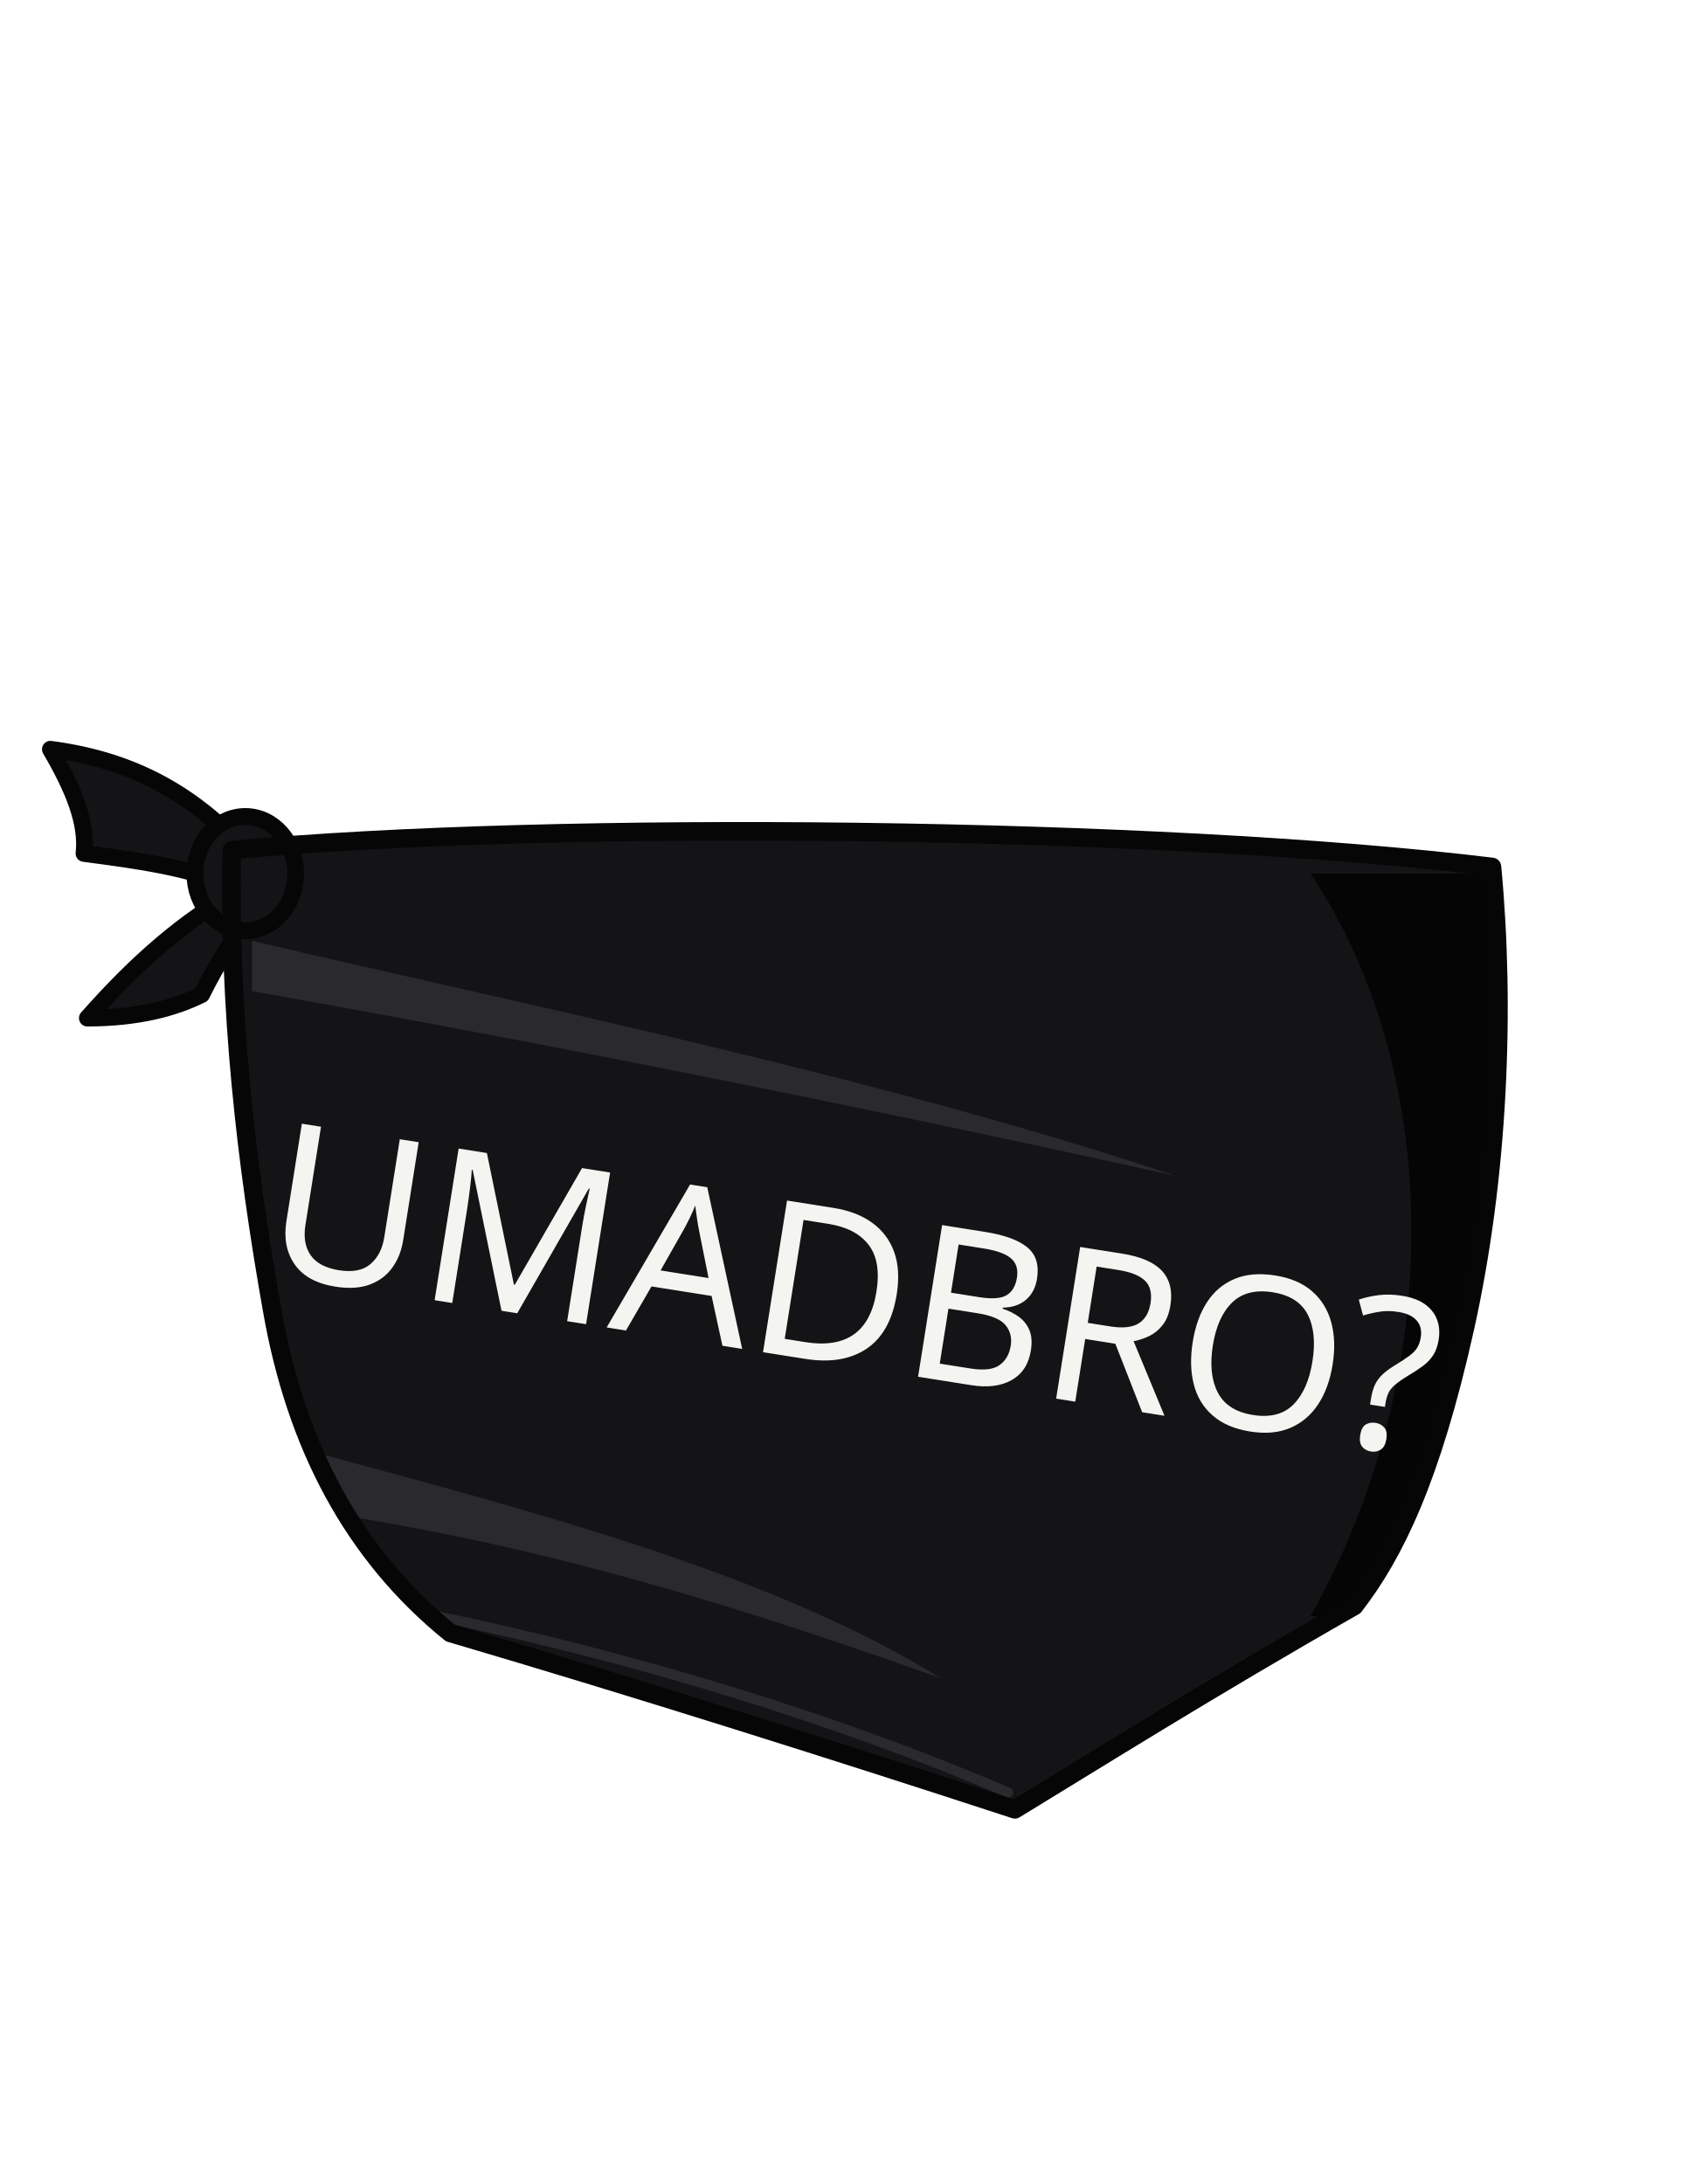
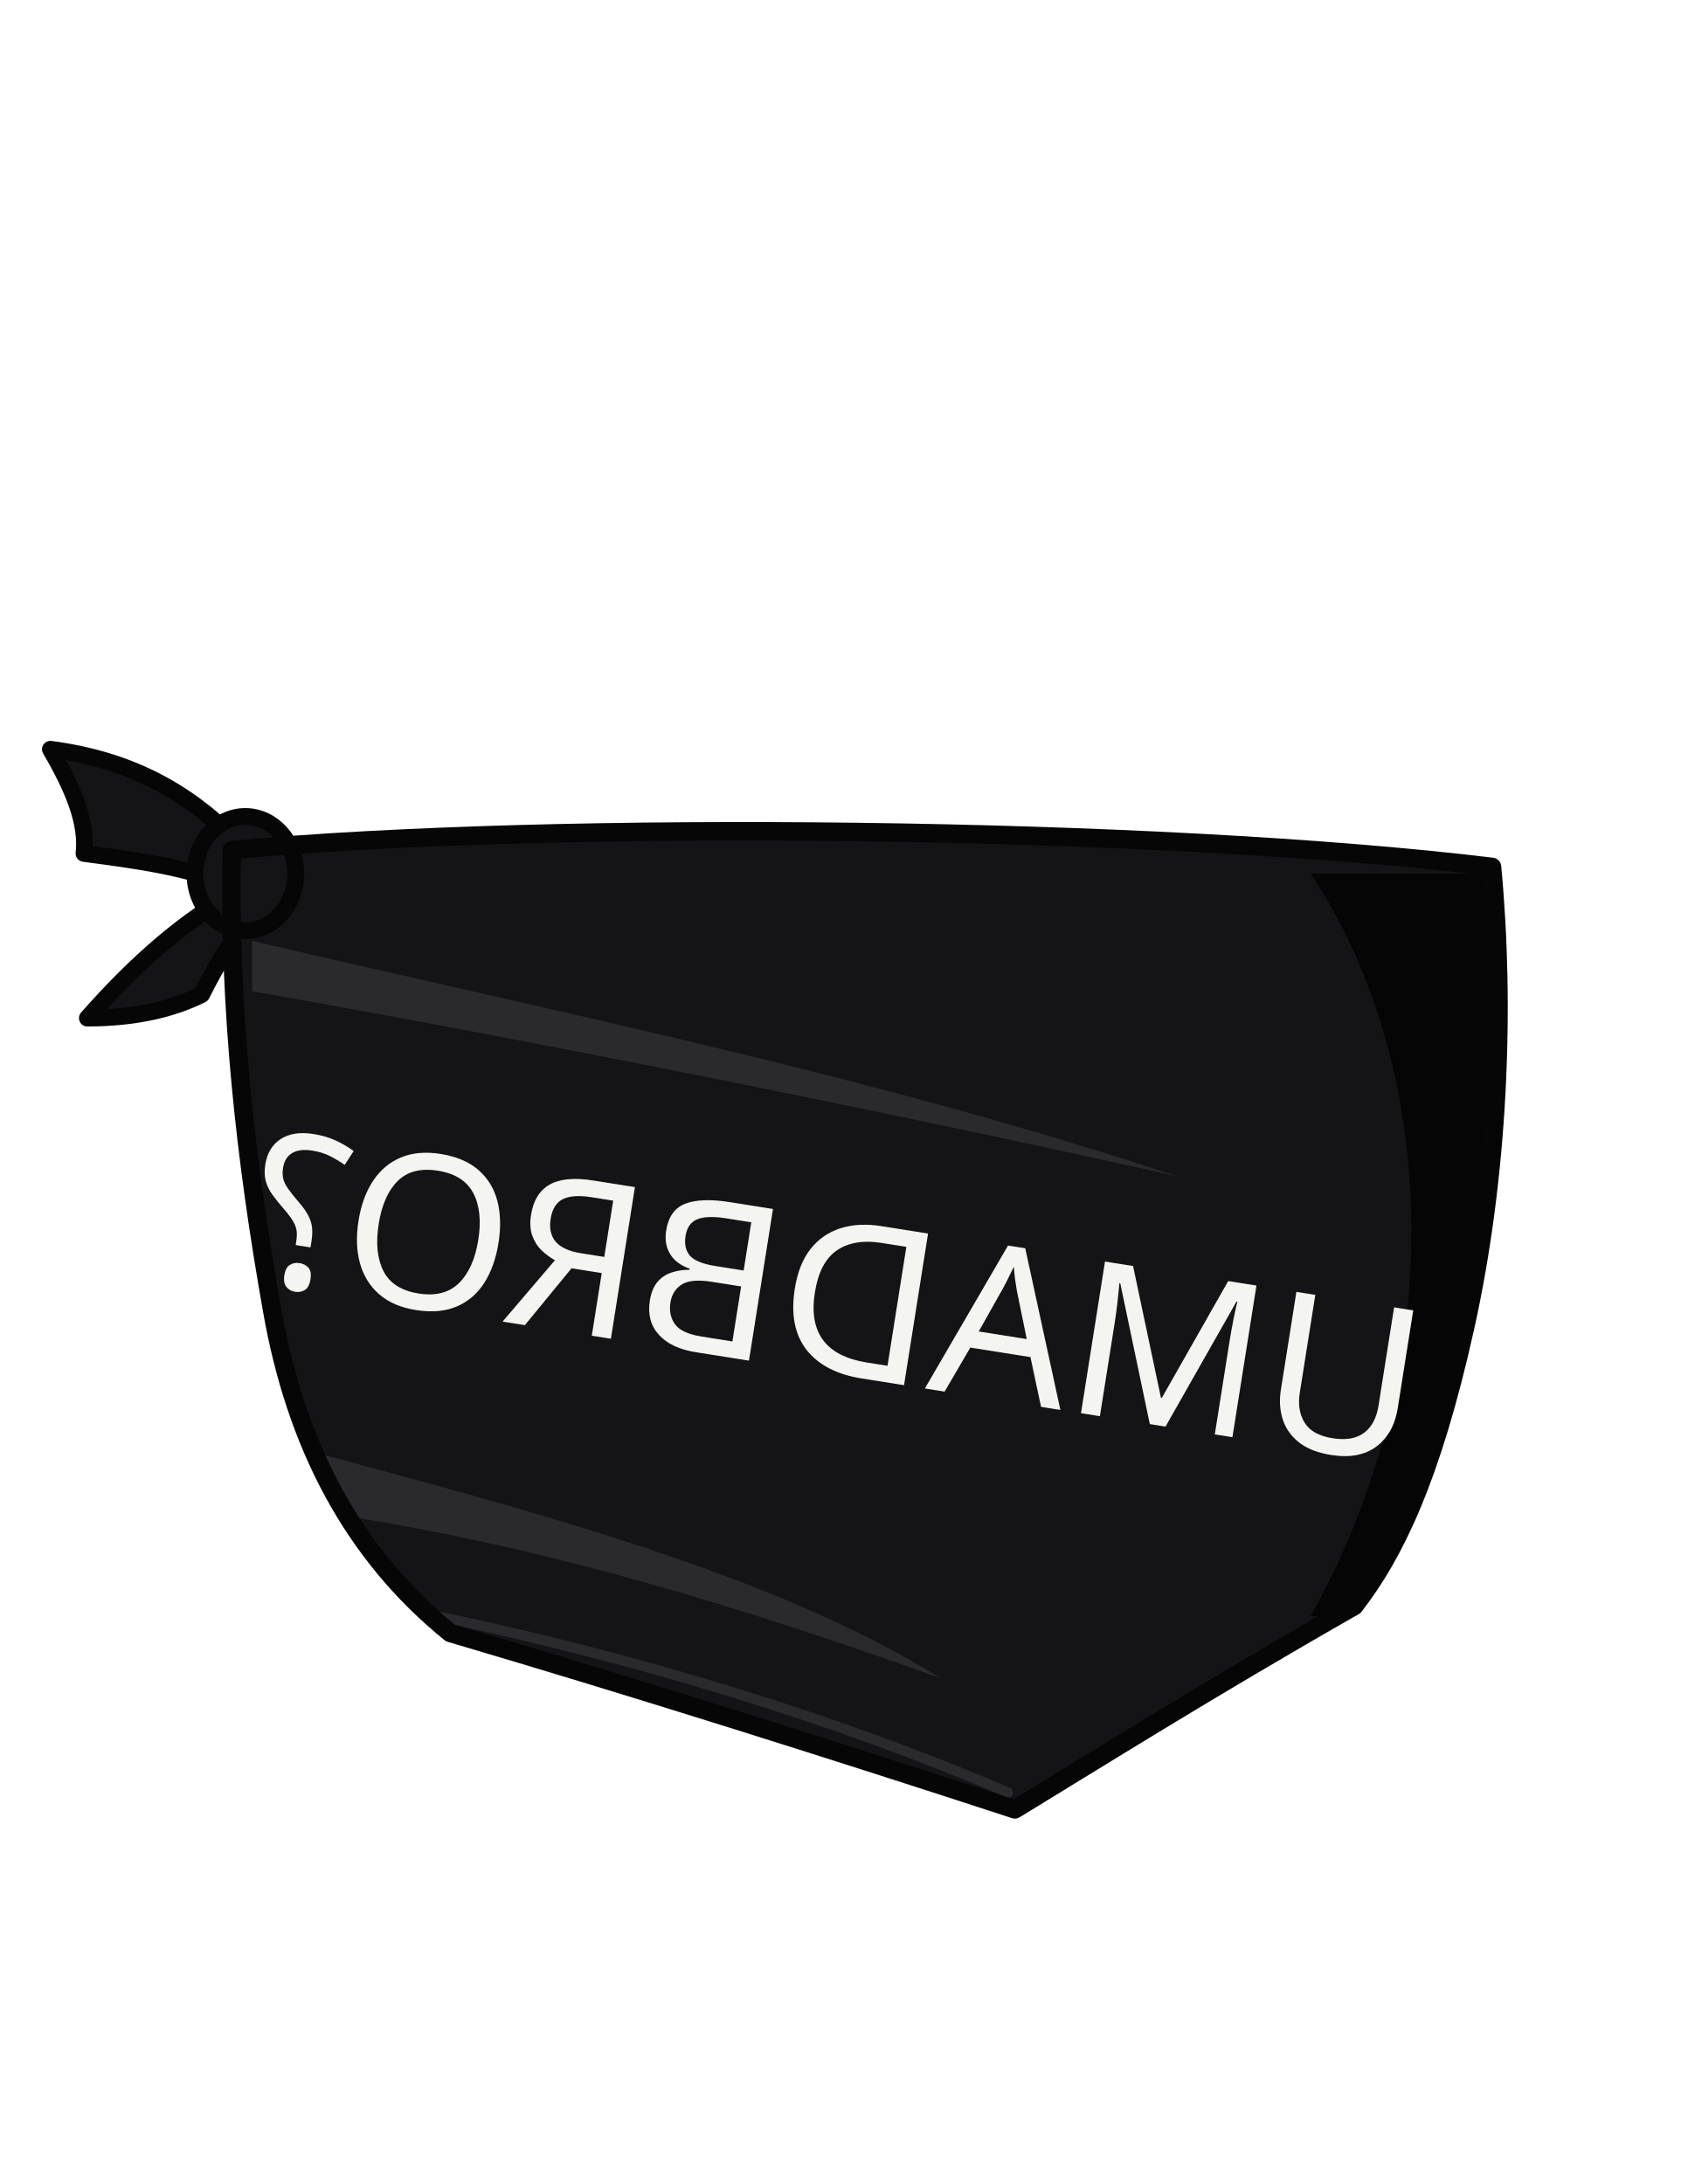
<svg xmlns="http://www.w3.org/2000/svg" viewBox="0 0 1000 1300" width="1000" height="1300">
  <defs>
    <path id="mask" d="M138 506 C330 488 690 492 888 516 C896 600 892 700 872 790 C852 880 830 925 806 956 C720 1005 650 1049 604 1077 C500 1043 380 1005 268 972 C210 925 176 860 162 780 C146 690 136 600 138 506 Z" />
    <clipPath id="clip">
      <use href="#mask" />
    </clipPath>
  </defs>
  <g stroke="#060606" stroke-width="10" stroke-linejoin="round" fill="#141416">
    <path d="M140 500 C110 470 76 452 30 446 C44 470 52 490 50 508 C80 512 112 516 140 528 Z" />
    <path d="M142 530 C110 548 82 572 52 606 C82 606 104 600 120 592 C130 572 140 556 150 546 Z" />
  </g>
  <use href="#mask" fill="#141416" />
  <g clip-path="url(#clip)">
    <path fill="#2a2a2e" d="M150 560 C320 600 520 640 700 700 C520 660 320 620 150 590 Z" />
    <path fill="#2a2a2e" d="M170 860 C320 900 460 937 560 999 C440 956 320 919 190 900 Z" />
    <path fill="#050506" d="M780 520 C860 640 860 820 780 962 L900 962 L900 520 Z" />
    <path fill="none" stroke="#2a2a2e" stroke-width="6" stroke-linecap="round" d="M260 962 C380 987 500 1024 600 1067" />
-     <text x="505" y="815" text-anchor="middle" font-family="Impact, 'Arial Narrow Bold', sans-serif" font-size="128" fill="#f4f4f1" transform="rotate(9 520 790)">UMADBRO?</text>
+     <text x="505" y="815" text-anchor="middle" font-family="Impact, 'Arial Narrow Bold', sans-serif" font-size="128" fill="#f4f4f1" transform="translate(1000 0) scale(-1 1) rotate(-9 520 790)">UMADBRO?</text>
  </g>
  <ellipse cx="146" cy="520" rx="30" ry="34" fill="#141416" stroke="#060606" stroke-width="10" />
  <use href="#mask" fill="none" stroke="#060606" stroke-width="11" stroke-linejoin="round" />
</svg>
